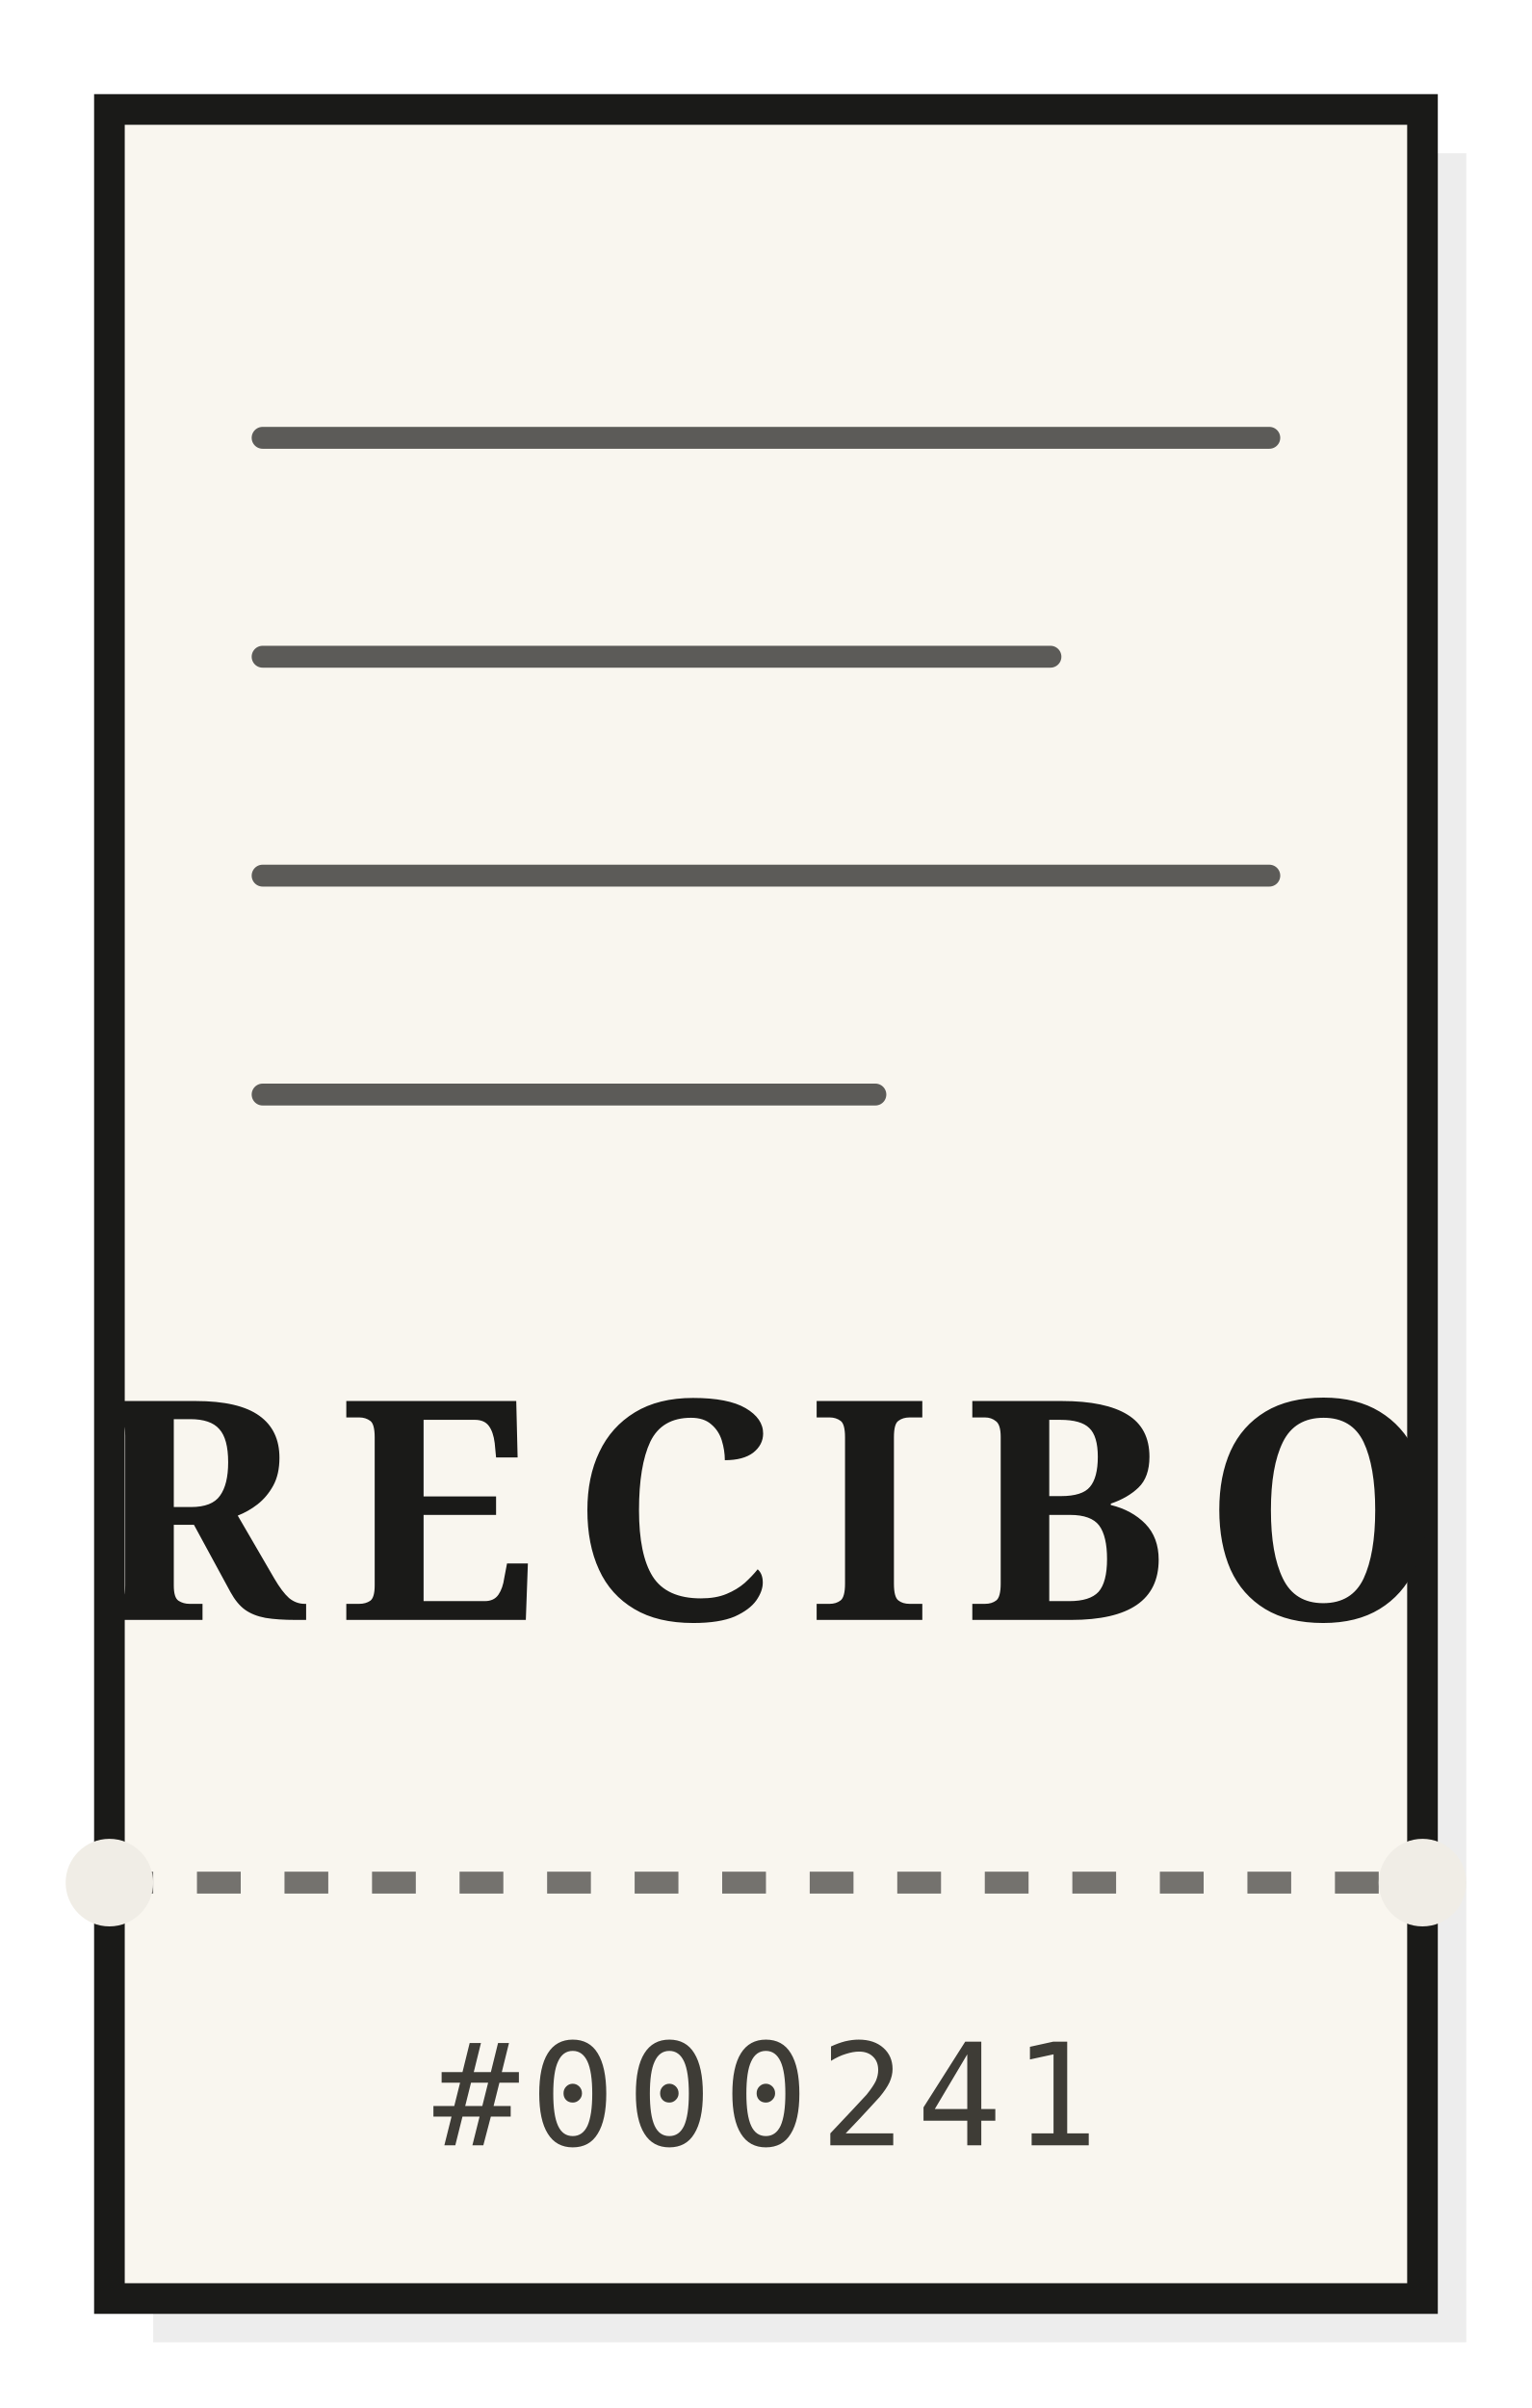
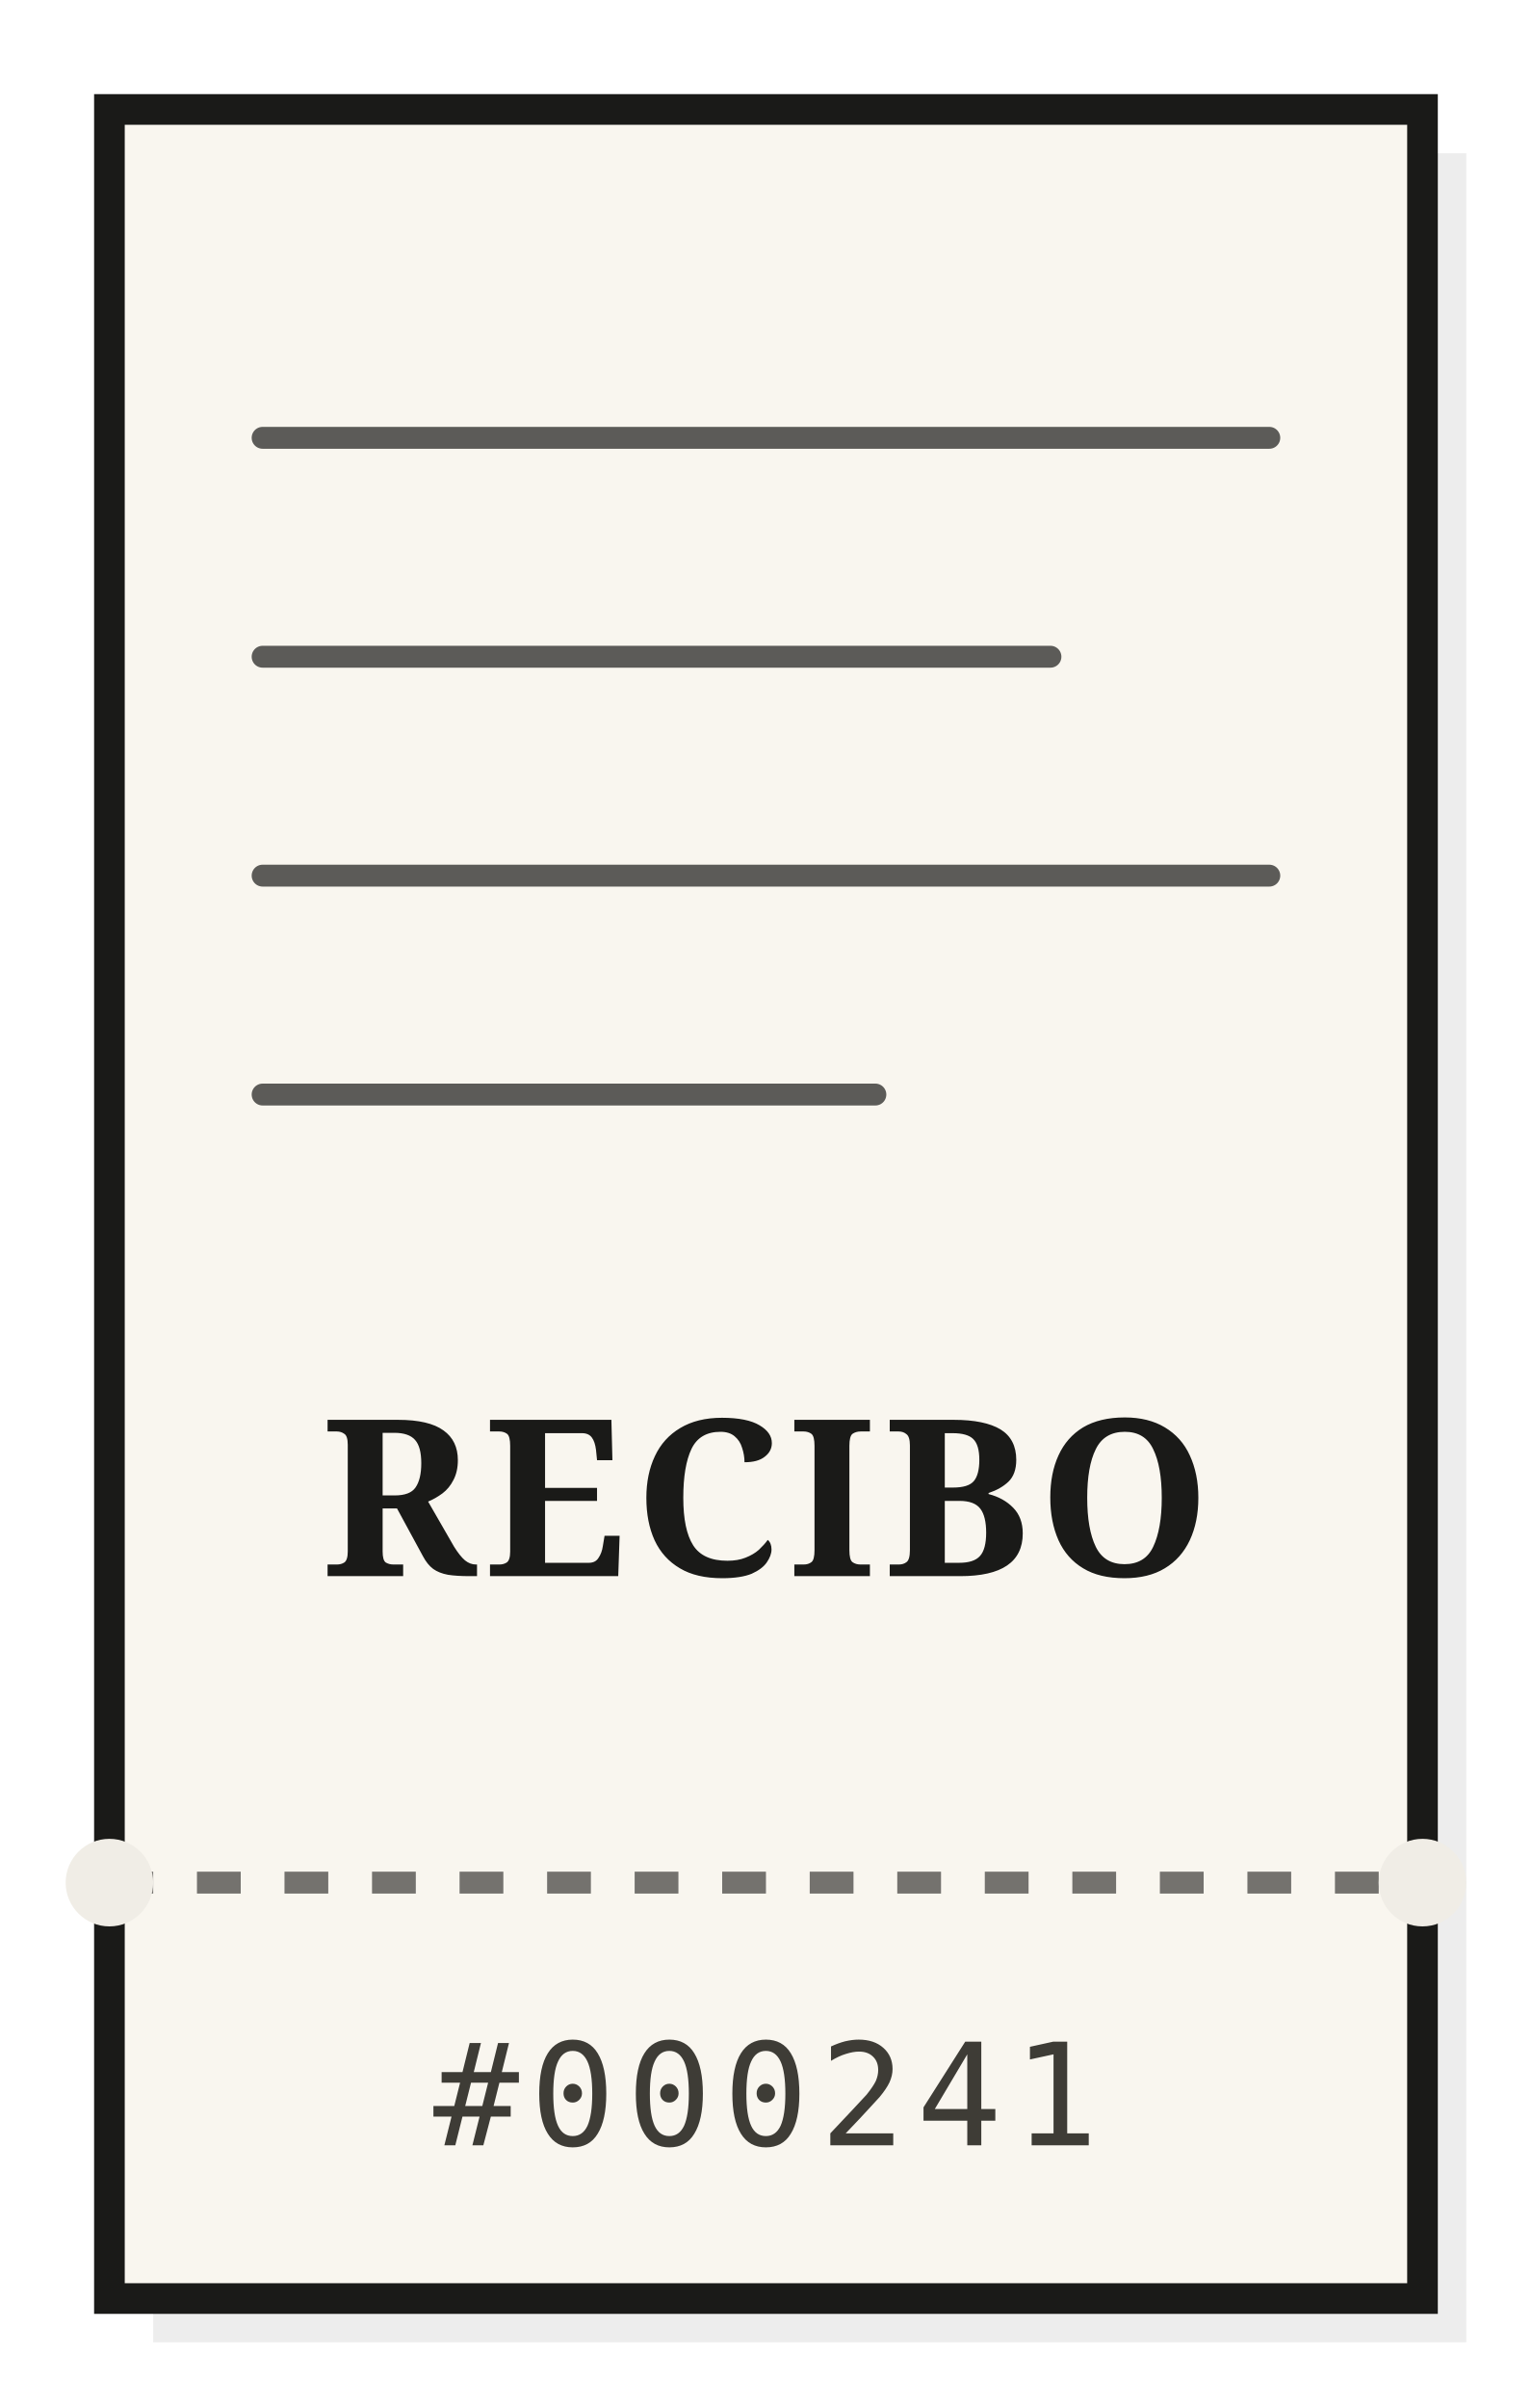
<svg xmlns="http://www.w3.org/2000/svg" viewBox="0 0 70 110" width="70" height="110">
+   <defs>
+     <clipPath id="receipt-label-clip">
+       <rect x="10" y="58" width="50" height="18" rx="1" />
+     </clipPath>
+   </defs>
  <path d="M7 7h60v100h-60z" fill="#1a1a18" opacity="0.08" />
  <path d="M5 5h60v100h-60z" fill="#f9f6ef" stroke="#1a1a18" stroke-width="1.4" />
  <g stroke="#1a1a18" stroke-width="1" stroke-linecap="round" opacity="0.7">
    <line x1="12" y1="20" x2="58" y2="20" />
    <line x1="12" y1="30" x2="48" y2="30" />
    <line x1="12" y1="40" x2="58" y2="40" />
    <line x1="12" y1="50" x2="40" y2="50" />
  </g>
-   <text x="35" y="74" text-anchor="middle" font-family="Fraunces,Georgia,serif" font-weight="600" font-size="14" letter-spacing="1.5" fill="#1a1a18">RECIBO</text>
+   <text x="35" y="72" text-anchor="middle" font-family="Fraunces,Georgia,serif" font-weight="600" font-size="10" letter-spacing="0.35" fill="#1a1a18" clip-path="url(#receipt-label-clip)" textLength="46" lengthAdjust="spacingAndGlyphs">RECIBO</text>
  <g stroke="#1a1a18" stroke-dasharray="2 2" opacity="0.6">
    <line x1="5" y1="86" x2="65" y2="86" />
  </g>
  <text x="35" y="98" text-anchor="middle" font-family="JetBrains Mono,ui-monospace,monospace" font-size="6.5" letter-spacing="0.5" fill="#3e3c36">#000241</text>
  <circle cx="5" cy="86" r="2" fill="#f0ede6" />
  <circle cx="65" cy="86" r="2" fill="#f0ede6" />
</svg>
